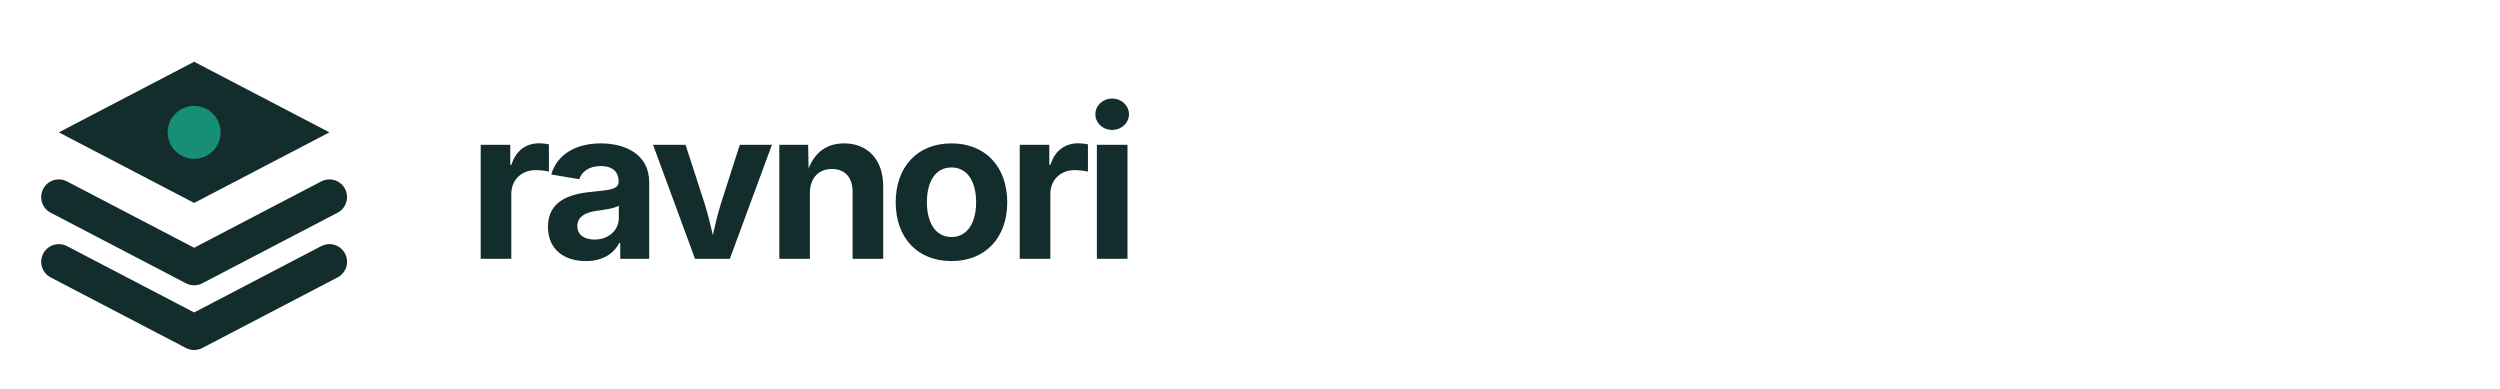
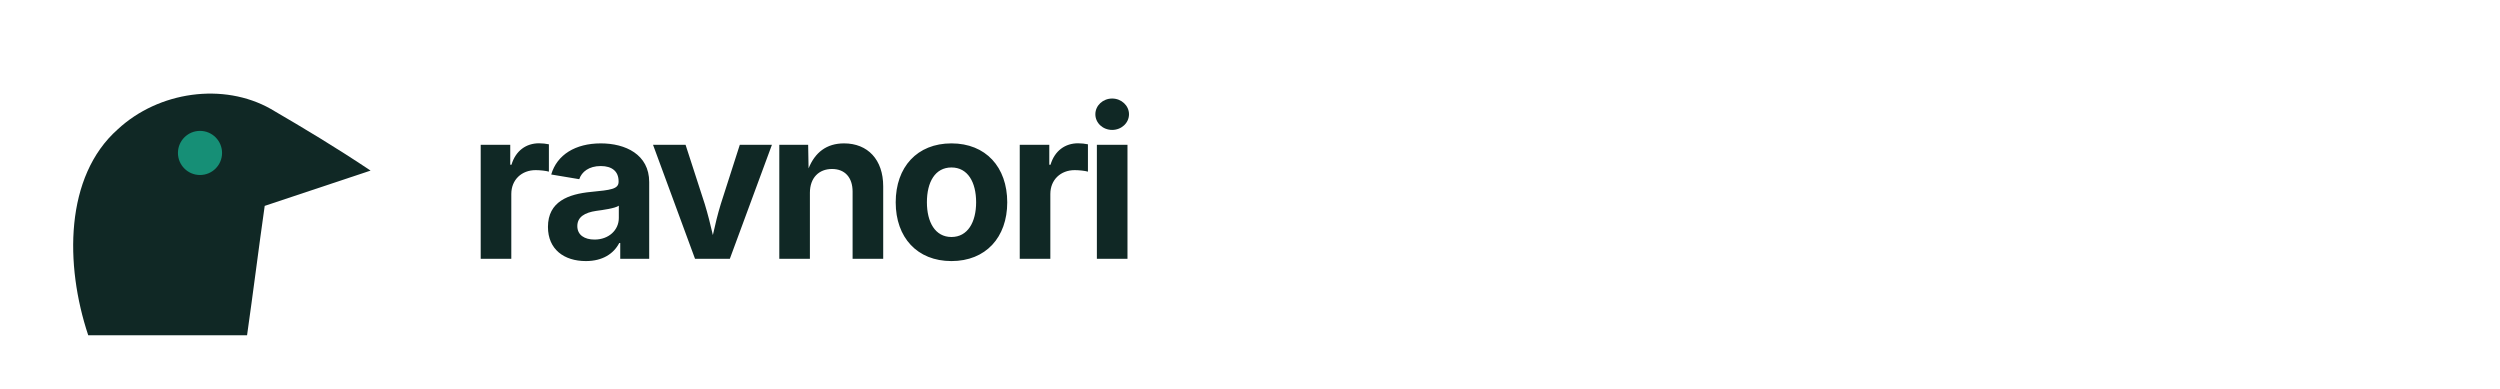
<svg xmlns="http://www.w3.org/2000/svg" width="850" height="132" viewBox="0 0 850 132">
-   <g transform="translate(1 1)">
-     <path d="M19 44L65 20L111 44L65 68Z" fill="#122D2B" />
-     <path d="M19 66L65 90L111 66" fill="none" stroke="#122D2B" stroke-width="12" stroke-linecap="round" stroke-linejoin="round" />
-     <path d="M19 88L65 112L111 88" fill="none" stroke="#122D2B" stroke-width="12" stroke-linecap="round" stroke-linejoin="round" />
-     <circle cx="65" cy="44" r="9" fill="#168F76" />
+   <g transform="translate(0,0) scale(1)">
+     <path d="M30 114 C22 90 22 60 40 44 C54 31 76 28 92 37 C104 44 114 50 126 58 C114 62 102 66 90 70 C88 84 86 100 84 114 Z" fill="#102825" />
+     <circle cx="68" cy="52" r="7.5" fill="#168F76" />
  </g>
-   <text x="159" y="88" font-family="Inter, Manrope, DejaVu Sans, sans-serif" font-size="71" font-weight="700" letter-spacing="-3" fill="#122D2B">ravnori</text>
+   <text x="159" y="88" font-family="Inter, Manrope, DejaVu Sans, sans-serif" font-size="71" font-weight="700" letter-spacing="-3" fill="#102825">ravnori</text>
</svg>
